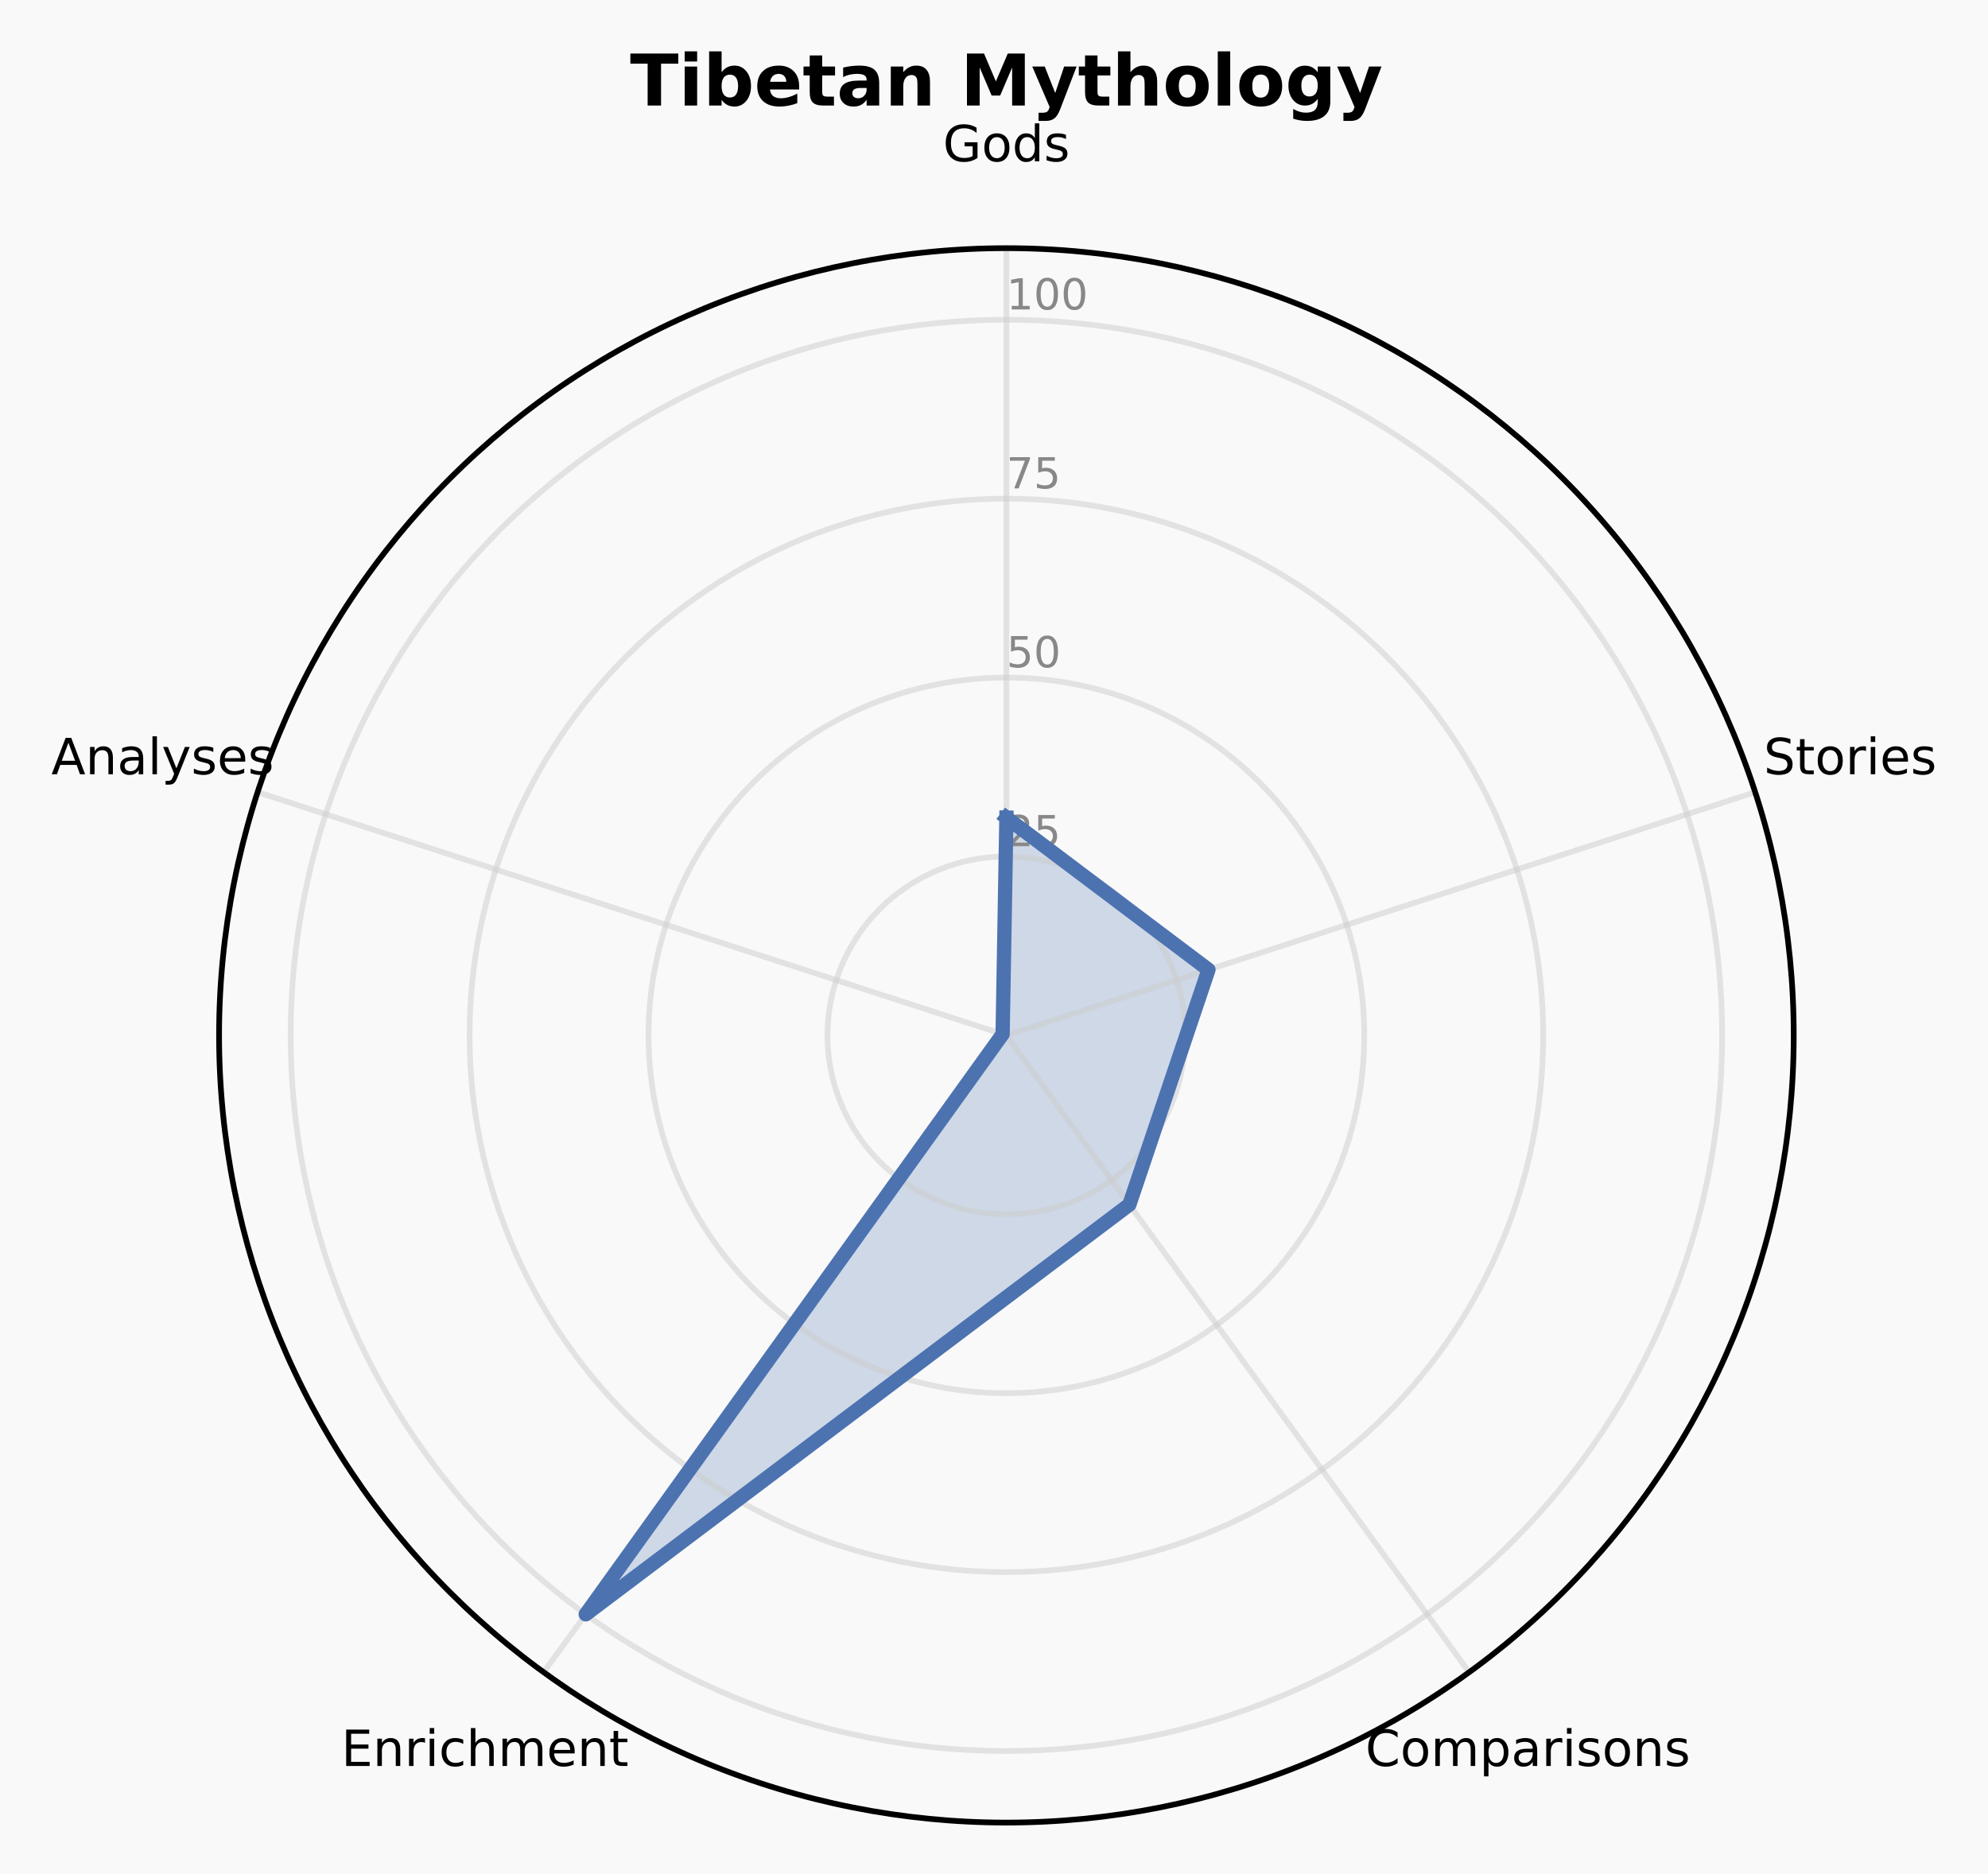
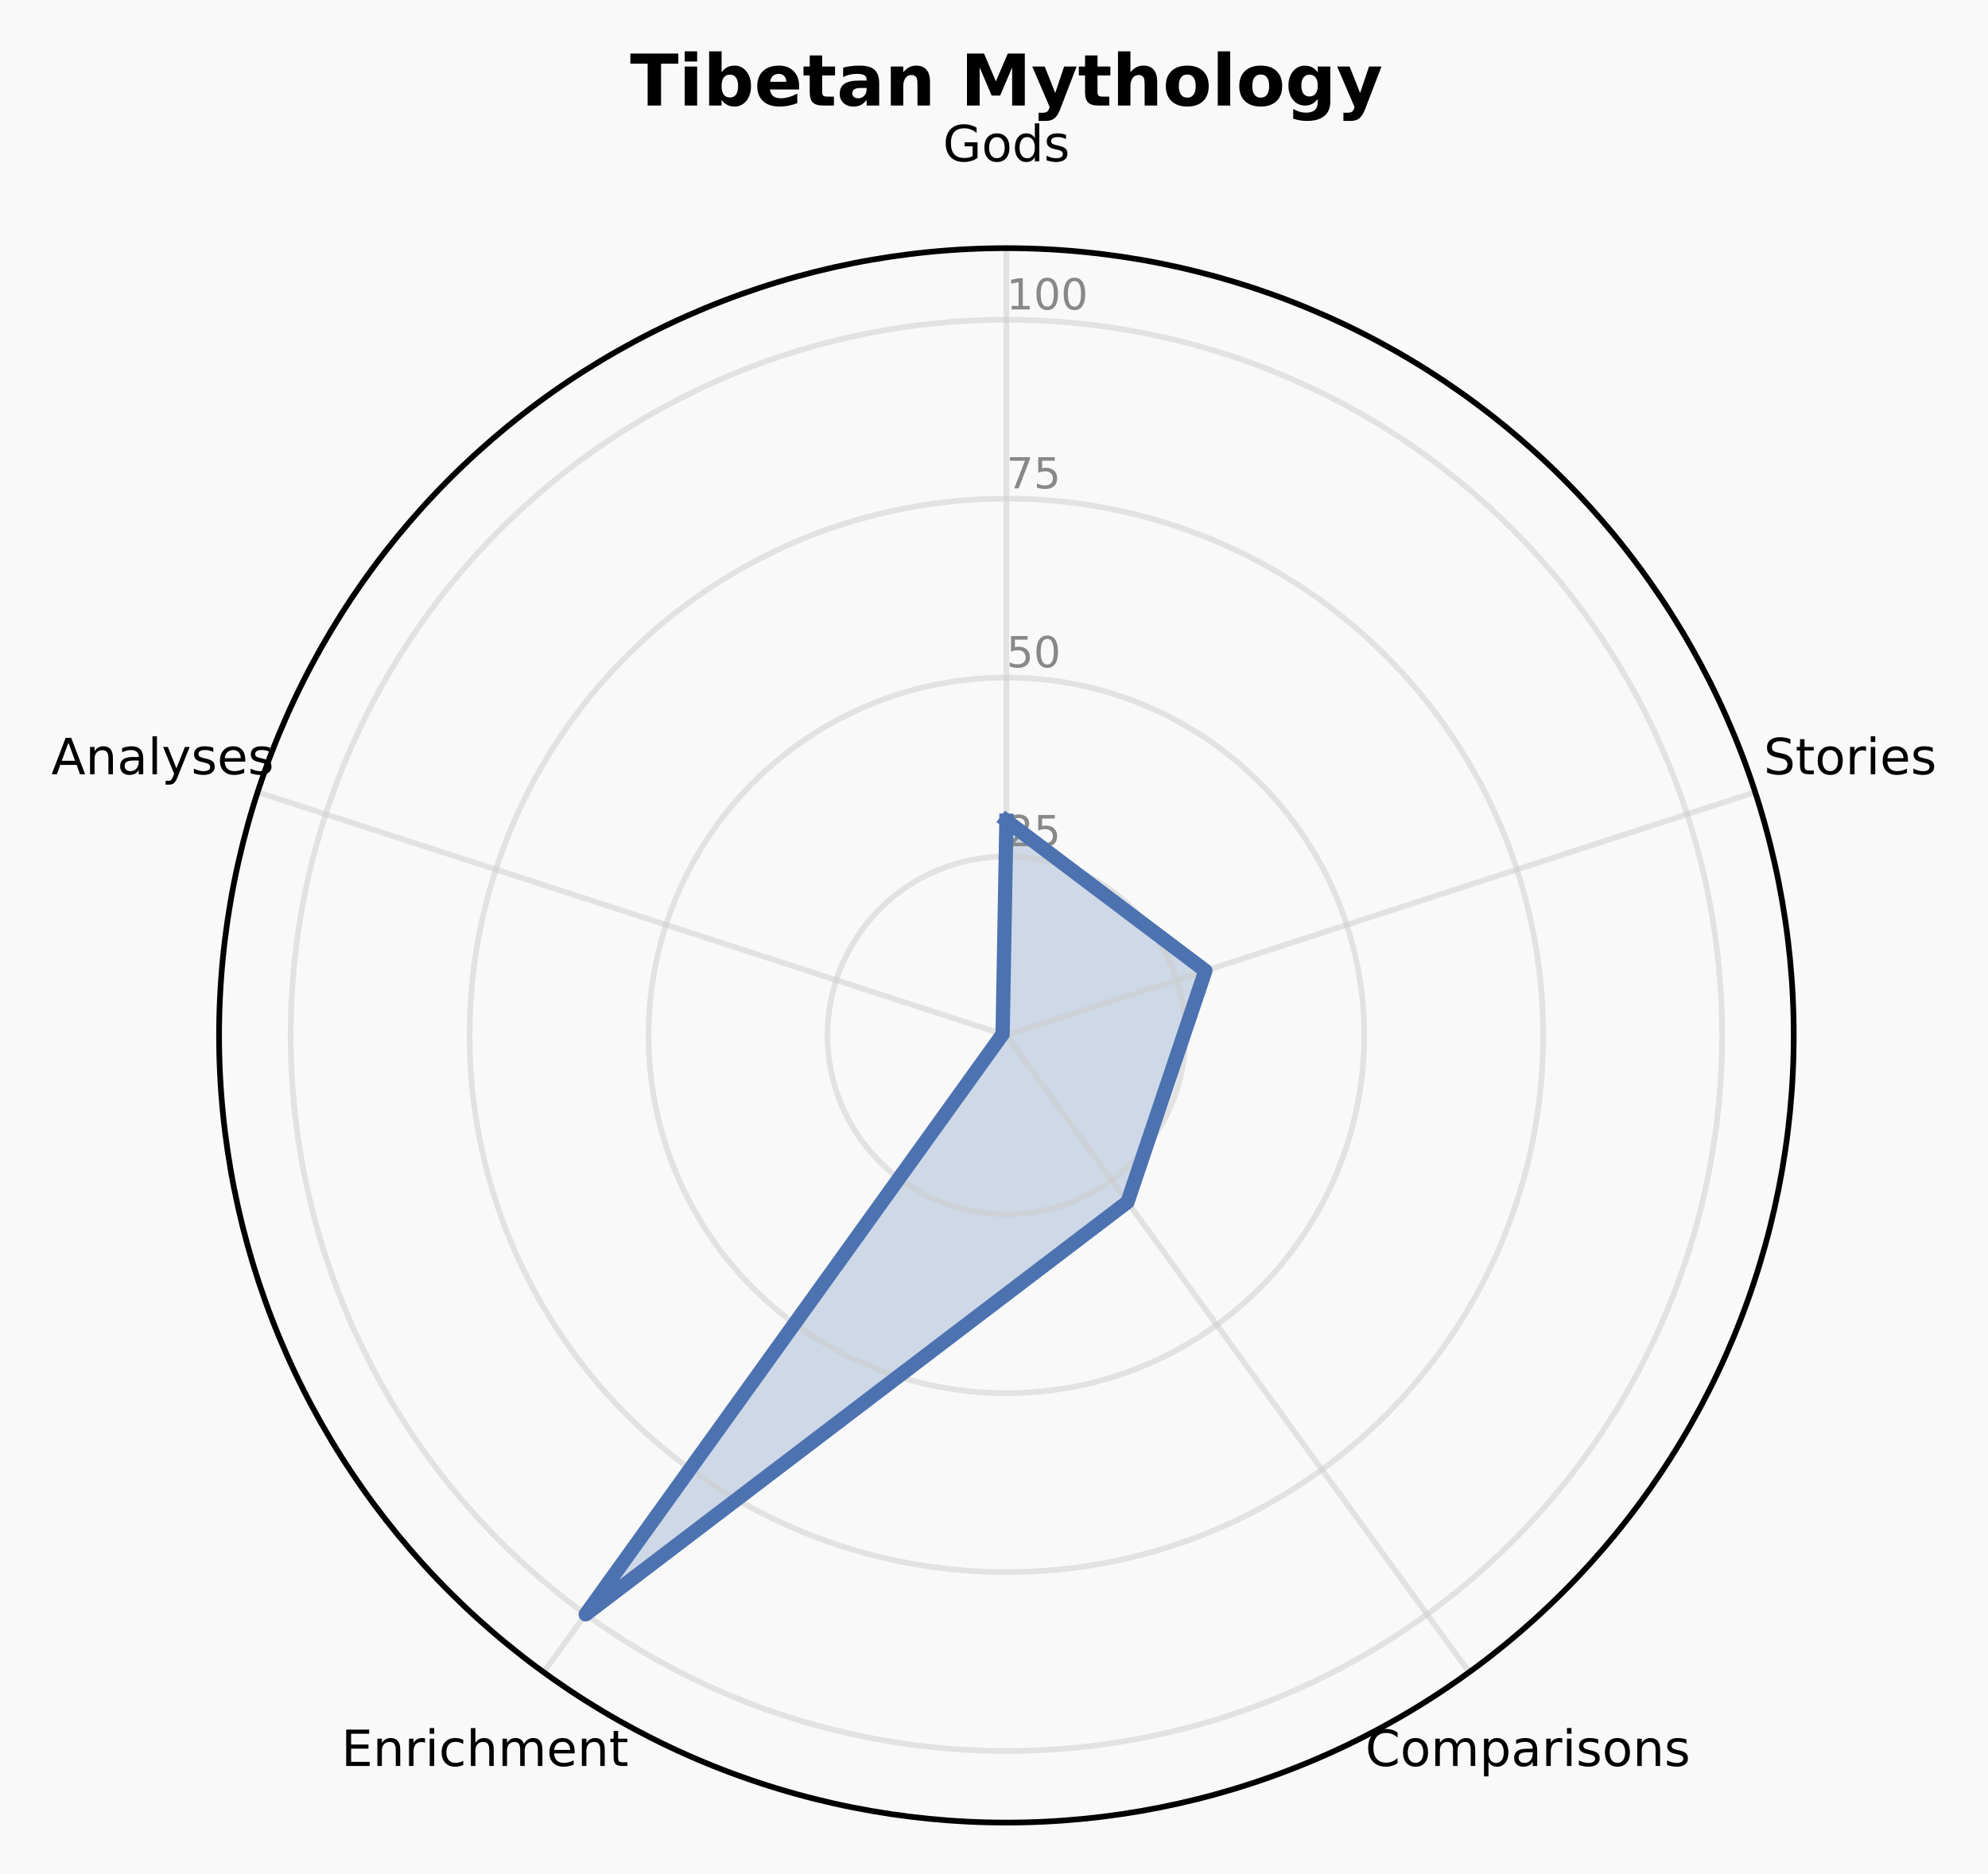
<svg xmlns="http://www.w3.org/2000/svg" xmlns:xlink="http://www.w3.org/1999/xlink" width="278.709pt" height="262.758pt" viewBox="0 0 278.709 262.758" version="1.1">
  <defs>
    <style type="text/css">*{stroke-linejoin: round; stroke-linecap: butt}</style>
  </defs>
  <g id="figure_1">
    <g id="patch_1">
      <path d="M 0 262.758  L 278.709 262.758  L 278.709 0  L 0 0  z " style="fill: #f9f9f9" />
    </g>
    <g id="axes_1">
      <g id="patch_2">
        <path d="M 251.473 145.178  C 251.473 130.683 248.618 116.329 243.071 102.938  C 237.524 89.546 229.393 77.377 219.143 67.128  C 208.894 56.878 196.725 48.748 183.334 43.201  C 169.942 37.654 155.588 34.798 141.093 34.798  C 126.598 34.798 112.244 37.654 98.853 43.201  C 85.461 48.748 73.293 56.878 63.043 67.128  C 52.794 77.377 44.663 89.546 39.116 102.938  C 33.569 116.329 30.714 130.683 30.714 145.178  C 30.714 159.673 33.569 174.027 39.116 187.418  C 44.663 200.81 52.794 212.979 63.043 223.228  C 73.293 233.478 85.461 241.609 98.853 247.155  C 112.244 252.702 126.598 255.558 141.093 255.558  C 155.588 255.558 169.942 252.702 183.334 247.155  C 196.725 241.609 208.894 233.478 219.143 223.228  C 229.393 212.979 237.524 200.81 243.071 187.418  C 248.618 174.027 251.473 159.673 251.473 145.178  M 141.093 145.178  C 141.093 145.178 141.093 145.178 141.093 145.178  C 141.093 145.178 141.093 145.178 141.093 145.178  C 141.093 145.178 141.093 145.178 141.093 145.178  C 141.093 145.178 141.093 145.178 141.093 145.178  C 141.093 145.178 141.093 145.178 141.093 145.178  C 141.093 145.178 141.093 145.178 141.093 145.178  C 141.093 145.178 141.093 145.178 141.093 145.178  C 141.093 145.178 141.093 145.178 141.093 145.178  C 141.093 145.178 141.093 145.178 141.093 145.178  C 141.093 145.178 141.093 145.178 141.093 145.178  C 141.093 145.178 141.093 145.178 141.093 145.178  C 141.093 145.178 141.093 145.178 141.093 145.178  C 141.093 145.178 141.093 145.178 141.093 145.178  C 141.093 145.178 141.093 145.178 141.093 145.178  C 141.093 145.178 141.093 145.178 141.093 145.178  C 141.093 145.178 141.093 145.178 141.093 145.178  z " style="fill: #f9f9f9" />
      </g>
      <g id="patch_3">
-         <path d="M 141.093 114.638  L 169.425 135.972  L 158.334 168.908  L 82.112 226.359  L 140.563 145.006  z " clip-path="url(#p38a601eb63)" style="fill: #4c72b0; opacity: 0.25; stroke: #4c72b0; stroke-linejoin: miter" />
+         <path d="M 141.093 115.075  L 168.989 136.114  L 158.073 168.548  L 82.112 226.359  L 140.563 145.006  z " clip-path="url(#p5a4939bcb8)" style="fill: #4c72b0; opacity: 0.25; stroke: #4c72b0; stroke-linejoin: miter" />
      </g>
      <g id="matplotlib.axis_1">
        <g id="xtick_1">
          <g id="line2d_1">
-             <path d="M 141.093 145.178  L 141.093 34.798  " clip-path="url(#p38a601eb63)" style="fill: none; stroke: #cccccc; stroke-opacity: 0.5; stroke-width: 0.8; stroke-linecap: square" />
+             <path d="M 141.093 145.178  L 141.093 34.798  " clip-path="url(#p5a4939bcb8)" style="fill: none; stroke: #cccccc; stroke-opacity: 0.5; stroke-width: 0.8; stroke-linecap: square" />
          </g>
          <g id="text_1">
            <g transform="translate(132.1945 22.61707) scale(0.07 -0.07)">
              <defs>
                <path id="DejaVuSans-2a" d="M 3809 666  L 3809 1919  L 2778 1919  L 2778 2438  L 4434 2438  L 4434 434  Q 4069 175 3628 42  Q 3188 -91 2688 -91  Q 1594 -91 976 548  Q 359 1188 359 2328  Q 359 3472 976 4111  Q 1594 4750 2688 4750  Q 3144 4750 3555 4637  Q 3966 4525 4313 4306  L 4313 3634  Q 3963 3931 3569 4081  Q 3175 4231 2741 4231  Q 1884 4231 1454 3753  Q 1025 3275 1025 2328  Q 1025 1384 1454 906  Q 1884 428 2741 428  Q 3075 428 3337 486  Q 3600 544 3809 666  z " transform="scale(0.015625)" />
                <path id="DejaVuSans-52" d="M 1959 3097  Q 1497 3097 1228 2736  Q 959 2375 959 1747  Q 959 1119 1226 758  Q 1494 397 1959 397  Q 2419 397 2687 759  Q 2956 1122 2956 1747  Q 2956 2369 2687 2733  Q 2419 3097 1959 3097  z M 1959 3584  Q 2709 3584 3137 3096  Q 3566 2609 3566 1747  Q 3566 888 3137 398  Q 2709 -91 1959 -91  Q 1206 -91 779 398  Q 353 888 353 1747  Q 353 2609 779 3096  Q 1206 3584 1959 3584  z " transform="scale(0.015625)" />
                <path id="DejaVuSans-47" d="M 2906 2969  L 2906 4863  L 3481 4863  L 3481 0  L 2906 0  L 2906 525  Q 2725 213 2448 61  Q 2172 -91 1784 -91  Q 1150 -91 751 415  Q 353 922 353 1747  Q 353 2572 751 3078  Q 1150 3584 1784 3584  Q 2172 3584 2448 3432  Q 2725 3281 2906 2969  z M 947 1747  Q 947 1113 1208 752  Q 1469 391 1925 391  Q 2381 391 2643 752  Q 2906 1113 2906 1747  Q 2906 2381 2643 2742  Q 2381 3103 1925 3103  Q 1469 3103 1208 2742  Q 947 2381 947 1747  z " transform="scale(0.015625)" />
                <path id="DejaVuSans-56" d="M 2834 3397  L 2834 2853  Q 2591 2978 2328 3040  Q 2066 3103 1784 3103  Q 1356 3103 1142 2972  Q 928 2841 928 2578  Q 928 2378 1081 2264  Q 1234 2150 1697 2047  L 1894 2003  Q 2506 1872 2764 1633  Q 3022 1394 3022 966  Q 3022 478 2636 193  Q 2250 -91 1575 -91  Q 1294 -91 989 -36  Q 684 19 347 128  L 347 722  Q 666 556 975 473  Q 1284 391 1588 391  Q 1994 391 2212 530  Q 2431 669 2431 922  Q 2431 1156 2273 1281  Q 2116 1406 1581 1522  L 1381 1569  Q 847 1681 609 1914  Q 372 2147 372 2553  Q 372 3047 722 3315  Q 1072 3584 1716 3584  Q 2034 3584 2315 3537  Q 2597 3491 2834 3397  z " transform="scale(0.015625)" />
              </defs>
              <use xlink:href="#DejaVuSans-2a" />
              <use xlink:href="#DejaVuSans-52" transform="translate(77.48438 0)" />
              <use xlink:href="#DejaVuSans-47" transform="translate(138.6719 0)" />
              <use xlink:href="#DejaVuSans-56" transform="translate(202.1562 0)" />
            </g>
          </g>
        </g>
        <g id="xtick_2">
          <g id="line2d_2">
-             <path d="M 141.093 145.178  L 246.07 111.069  " clip-path="url(#p38a601eb63)" style="fill: none; stroke: #cccccc; stroke-opacity: 0.5; stroke-width: 0.8; stroke-linecap: square" />
+             <path d="M 141.093 145.178  L 246.07 111.069  " clip-path="url(#p5a4939bcb8)" style="fill: none; stroke: #cccccc; stroke-opacity: 0.5; stroke-width: 0.8; stroke-linecap: square" />
          </g>
          <g id="text_2">
            <g transform="translate(247.2616 108.5613) scale(0.07 -0.07)">
              <defs>
                <path id="DejaVuSans-36" d="M 3425 4513  L 3425 3897  Q 3066 4069 2747 4153  Q 2428 4238 2131 4238  Q 1616 4238 1336 4038  Q 1056 3838 1056 3469  Q 1056 3159 1242 3001  Q 1428 2844 1947 2747  L 2328 2669  Q 3034 2534 3370 2195  Q 3706 1856 3706 1288  Q 3706 609 3251 259  Q 2797 -91 1919 -91  Q 1588 -91 1214 -16  Q 841 59 441 206  L 441 856  Q 825 641 1194 531  Q 1563 422 1919 422  Q 2459 422 2753 634  Q 3047 847 3047 1241  Q 3047 1584 2836 1778  Q 2625 1972 2144 2069  L 1759 2144  Q 1053 2284 737 2584  Q 422 2884 422 3419  Q 422 4038 858 4394  Q 1294 4750 2059 4750  Q 2388 4750 2728 4690  Q 3069 4631 3425 4513  z " transform="scale(0.015625)" />
                <path id="DejaVuSans-57" d="M 1172 4494  L 1172 3500  L 2356 3500  L 2356 3053  L 1172 3053  L 1172 1153  Q 1172 725 1289 603  Q 1406 481 1766 481  L 2356 481  L 2356 0  L 1766 0  Q 1100 0 847 248  Q 594 497 594 1153  L 594 3053  L 172 3053  L 172 3500  L 594 3500  L 594 4494  L 1172 4494  z " transform="scale(0.015625)" />
                <path id="DejaVuSans-55" d="M 2631 2963  Q 2534 3019 2420 3045  Q 2306 3072 2169 3072  Q 1681 3072 1420 2755  Q 1159 2438 1159 1844  L 1159 0  L 581 0  L 581 3500  L 1159 3500  L 1159 2956  Q 1341 3275 1631 3429  Q 1922 3584 2338 3584  Q 2397 3584 2469 3576  Q 2541 3569 2628 3553  L 2631 2963  z " transform="scale(0.015625)" />
                <path id="DejaVuSans-4c" d="M 603 3500  L 1178 3500  L 1178 0  L 603 0  L 603 3500  z M 603 4863  L 1178 4863  L 1178 4134  L 603 4134  L 603 4863  z " transform="scale(0.015625)" />
                <path id="DejaVuSans-48" d="M 3597 1894  L 3597 1613  L 953 1613  Q 991 1019 1311 708  Q 1631 397 2203 397  Q 2534 397 2845 478  Q 3156 559 3463 722  L 3463 178  Q 3153 47 2828 -22  Q 2503 -91 2169 -91  Q 1331 -91 842 396  Q 353 884 353 1716  Q 353 2575 817 3079  Q 1281 3584 2069 3584  Q 2775 3584 3186 3129  Q 3597 2675 3597 1894  z M 3022 2063  Q 3016 2534 2758 2815  Q 2500 3097 2075 3097  Q 1594 3097 1305 2825  Q 1016 2553 972 2059  L 3022 2063  z " transform="scale(0.015625)" />
              </defs>
              <use xlink:href="#DejaVuSans-36" />
              <use xlink:href="#DejaVuSans-57" transform="translate(63.48438 0)" />
              <use xlink:href="#DejaVuSans-52" transform="translate(102.6875 0)" />
              <use xlink:href="#DejaVuSans-55" transform="translate(163.875 0)" />
              <use xlink:href="#DejaVuSans-4c" transform="translate(204.9844 0)" />
              <use xlink:href="#DejaVuSans-48" transform="translate(232.7656 0)" />
              <use xlink:href="#DejaVuSans-56" transform="translate(294.2969 0)" />
            </g>
          </g>
        </g>
        <g id="xtick_3">
          <g id="line2d_3">
-             <path d="M 141.093 145.178  L 205.973 234.477  " clip-path="url(#p38a601eb63)" style="fill: none; stroke: #cccccc; stroke-opacity: 0.5; stroke-width: 0.8; stroke-linecap: square" />
+             <path d="M 141.093 145.178  L 205.973 234.477  " clip-path="url(#p5a4939bcb8)" style="fill: none; stroke: #cccccc; stroke-opacity: 0.5; stroke-width: 0.8; stroke-linecap: square" />
          </g>
          <g id="text_3">
            <g transform="translate(191.4228 247.6219) scale(0.07 -0.07)">
              <defs>
                <path id="DejaVuSans-26" d="M 4122 4306  L 4122 3641  Q 3803 3938 3442 4084  Q 3081 4231 2675 4231  Q 1875 4231 1450 3742  Q 1025 3253 1025 2328  Q 1025 1406 1450 917  Q 1875 428 2675 428  Q 3081 428 3442 575  Q 3803 722 4122 1019  L 4122 359  Q 3791 134 3420 21  Q 3050 -91 2638 -91  Q 1578 -91 968 557  Q 359 1206 359 2328  Q 359 3453 968 4101  Q 1578 4750 2638 4750  Q 3056 4750 3426 4639  Q 3797 4528 4122 4306  z " transform="scale(0.015625)" />
                <path id="DejaVuSans-50" d="M 3328 2828  Q 3544 3216 3844 3400  Q 4144 3584 4550 3584  Q 5097 3584 5394 3201  Q 5691 2819 5691 2113  L 5691 0  L 5113 0  L 5113 2094  Q 5113 2597 4934 2840  Q 4756 3084 4391 3084  Q 3944 3084 3684 2787  Q 3425 2491 3425 1978  L 3425 0  L 2847 0  L 2847 2094  Q 2847 2600 2669 2842  Q 2491 3084 2119 3084  Q 1678 3084 1418 2786  Q 1159 2488 1159 1978  L 1159 0  L 581 0  L 581 3500  L 1159 3500  L 1159 2956  Q 1356 3278 1631 3431  Q 1906 3584 2284 3584  Q 2666 3584 2933 3390  Q 3200 3197 3328 2828  z " transform="scale(0.015625)" />
                <path id="DejaVuSans-53" d="M 1159 525  L 1159 -1331  L 581 -1331  L 581 3500  L 1159 3500  L 1159 2969  Q 1341 3281 1617 3432  Q 1894 3584 2278 3584  Q 2916 3584 3314 3078  Q 3713 2572 3713 1747  Q 3713 922 3314 415  Q 2916 -91 2278 -91  Q 1894 -91 1617 61  Q 1341 213 1159 525  z M 3116 1747  Q 3116 2381 2855 2742  Q 2594 3103 2138 3103  Q 1681 3103 1420 2742  Q 1159 2381 1159 1747  Q 1159 1113 1420 752  Q 1681 391 2138 391  Q 2594 391 2855 752  Q 3116 1113 3116 1747  z " transform="scale(0.015625)" />
                <path id="DejaVuSans-44" d="M 2194 1759  Q 1497 1759 1228 1600  Q 959 1441 959 1056  Q 959 750 1161 570  Q 1363 391 1709 391  Q 2188 391 2477 730  Q 2766 1069 2766 1631  L 2766 1759  L 2194 1759  z M 3341 1997  L 3341 0  L 2766 0  L 2766 531  Q 2569 213 2275 61  Q 1981 -91 1556 -91  Q 1019 -91 701 211  Q 384 513 384 1019  Q 384 1609 779 1909  Q 1175 2209 1959 2209  L 2766 2209  L 2766 2266  Q 2766 2663 2505 2880  Q 2244 3097 1772 3097  Q 1472 3097 1187 3025  Q 903 2953 641 2809  L 641 3341  Q 956 3463 1253 3523  Q 1550 3584 1831 3584  Q 2591 3584 2966 3190  Q 3341 2797 3341 1997  z " transform="scale(0.015625)" />
                <path id="DejaVuSans-51" d="M 3513 2113  L 3513 0  L 2938 0  L 2938 2094  Q 2938 2591 2744 2837  Q 2550 3084 2163 3084  Q 1697 3084 1428 2787  Q 1159 2491 1159 1978  L 1159 0  L 581 0  L 581 3500  L 1159 3500  L 1159 2956  Q 1366 3272 1645 3428  Q 1925 3584 2291 3584  Q 2894 3584 3203 3211  Q 3513 2838 3513 2113  z " transform="scale(0.015625)" />
              </defs>
              <use xlink:href="#DejaVuSans-26" />
              <use xlink:href="#DejaVuSans-52" transform="translate(69.82812 0)" />
              <use xlink:href="#DejaVuSans-50" transform="translate(131.0156 0)" />
              <use xlink:href="#DejaVuSans-53" transform="translate(228.4219 0)" />
              <use xlink:href="#DejaVuSans-44" transform="translate(291.9062 0)" />
              <use xlink:href="#DejaVuSans-55" transform="translate(353.1875 0)" />
              <use xlink:href="#DejaVuSans-4c" transform="translate(394.2969 0)" />
              <use xlink:href="#DejaVuSans-56" transform="translate(422.0781 0)" />
              <use xlink:href="#DejaVuSans-52" transform="translate(474.1719 0)" />
              <use xlink:href="#DejaVuSans-51" transform="translate(535.3594 0)" />
              <use xlink:href="#DejaVuSans-56" transform="translate(598.7344 0)" />
            </g>
          </g>
        </g>
        <g id="xtick_4">
          <g id="line2d_4">
-             <path d="M 141.093 145.178  L 76.214 234.477  " clip-path="url(#p38a601eb63)" style="fill: none; stroke: #cccccc; stroke-opacity: 0.5; stroke-width: 0.8; stroke-linecap: square" />
+             <path d="M 141.093 145.178  L 76.214 234.477  " clip-path="url(#p5a4939bcb8)" style="fill: none; stroke: #cccccc; stroke-opacity: 0.5; stroke-width: 0.8; stroke-linecap: square" />
          </g>
          <g id="text_4">
            <g transform="translate(47.8483 247.6219) scale(0.07 -0.07)">
              <defs>
                <path id="DejaVuSans-28" d="M 628 4666  L 3578 4666  L 3578 4134  L 1259 4134  L 1259 2753  L 3481 2753  L 3481 2222  L 1259 2222  L 1259 531  L 3634 531  L 3634 0  L 628 0  L 628 4666  z " transform="scale(0.015625)" />
                <path id="DejaVuSans-46" d="M 3122 3366  L 3122 2828  Q 2878 2963 2633 3030  Q 2388 3097 2138 3097  Q 1578 3097 1268 2742  Q 959 2388 959 1747  Q 959 1106 1268 751  Q 1578 397 2138 397  Q 2388 397 2633 464  Q 2878 531 3122 666  L 3122 134  Q 2881 22 2623 -34  Q 2366 -91 2075 -91  Q 1284 -91 818 406  Q 353 903 353 1747  Q 353 2603 823 3093  Q 1294 3584 2113 3584  Q 2378 3584 2631 3529  Q 2884 3475 3122 3366  z " transform="scale(0.015625)" />
                <path id="DejaVuSans-4b" d="M 3513 2113  L 3513 0  L 2938 0  L 2938 2094  Q 2938 2591 2744 2837  Q 2550 3084 2163 3084  Q 1697 3084 1428 2787  Q 1159 2491 1159 1978  L 1159 0  L 581 0  L 581 4863  L 1159 4863  L 1159 2956  Q 1366 3272 1645 3428  Q 1925 3584 2291 3584  Q 2894 3584 3203 3211  Q 3513 2838 3513 2113  z " transform="scale(0.015625)" />
              </defs>
              <use xlink:href="#DejaVuSans-28" />
              <use xlink:href="#DejaVuSans-51" transform="translate(63.1875 0)" />
              <use xlink:href="#DejaVuSans-55" transform="translate(126.5625 0)" />
              <use xlink:href="#DejaVuSans-4c" transform="translate(167.6719 0)" />
              <use xlink:href="#DejaVuSans-46" transform="translate(195.4531 0)" />
              <use xlink:href="#DejaVuSans-4b" transform="translate(250.4375 0)" />
              <use xlink:href="#DejaVuSans-50" transform="translate(313.8125 0)" />
              <use xlink:href="#DejaVuSans-48" transform="translate(411.2188 0)" />
              <use xlink:href="#DejaVuSans-51" transform="translate(472.75 0)" />
              <use xlink:href="#DejaVuSans-57" transform="translate(536.125 0)" />
            </g>
          </g>
        </g>
        <g id="xtick_5">
          <g id="line2d_5">
-             <path d="M 141.093 145.178  L 36.116 111.069  " clip-path="url(#p38a601eb63)" style="fill: none; stroke: #cccccc; stroke-opacity: 0.5; stroke-width: 0.8; stroke-linecap: square" />
+             <path d="M 141.093 145.178  L 36.116 111.069  " clip-path="url(#p5a4939bcb8)" style="fill: none; stroke: #cccccc; stroke-opacity: 0.5; stroke-width: 0.8; stroke-linecap: square" />
          </g>
          <g id="text_5">
            <g transform="translate(7.2 108.5613) scale(0.07 -0.07)">
              <defs>
                <path id="DejaVuSans-24" d="M 2188 4044  L 1331 1722  L 3047 1722  L 2188 4044  z M 1831 4666  L 2547 4666  L 4325 0  L 3669 0  L 3244 1197  L 1141 1197  L 716 0  L 50 0  L 1831 4666  z " transform="scale(0.015625)" />
                <path id="DejaVuSans-4f" d="M 603 4863  L 1178 4863  L 1178 0  L 603 0  L 603 4863  z " transform="scale(0.015625)" />
                <path id="DejaVuSans-5c" d="M 2059 -325  Q 1816 -950 1584 -1140  Q 1353 -1331 966 -1331  L 506 -1331  L 506 -850  L 844 -850  Q 1081 -850 1212 -737  Q 1344 -625 1503 -206  L 1606 56  L 191 3500  L 800 3500  L 1894 763  L 2988 3500  L 3597 3500  L 2059 -325  z " transform="scale(0.015625)" />
              </defs>
              <use xlink:href="#DejaVuSans-24" />
              <use xlink:href="#DejaVuSans-51" transform="translate(68.40625 0)" />
              <use xlink:href="#DejaVuSans-44" transform="translate(131.7812 0)" />
              <use xlink:href="#DejaVuSans-4f" transform="translate(193.0625 0)" />
              <use xlink:href="#DejaVuSans-5c" transform="translate(220.8438 0)" />
              <use xlink:href="#DejaVuSans-56" transform="translate(280.0312 0)" />
              <use xlink:href="#DejaVuSans-48" transform="translate(332.125 0)" />
              <use xlink:href="#DejaVuSans-56" transform="translate(393.6562 0)" />
            </g>
          </g>
        </g>
      </g>
      <g id="matplotlib.axis_2">
        <g id="ytick_1">
          <g id="line2d_6">
-             <path d="M 141.093 120.092  C 144.388 120.092 147.65 120.741 150.693 122.001  C 153.737 123.262 156.503 125.11 158.832 127.439  C 161.161 129.769 163.009 132.534 164.27 135.578  C 165.531 138.621 166.18 141.884 166.18 145.178  C 166.18 148.472 165.531 151.735 164.27 154.778  C 163.009 157.822 161.161 160.587 158.832 162.917  C 156.503 165.246 153.737 167.094 150.693 168.355  C 147.65 169.615 144.388 170.264 141.093 170.264  C 137.799 170.264 134.537 169.615 131.493 168.355  C 128.45 167.094 125.684 165.246 123.355 162.917  C 121.025 160.587 119.177 157.822 117.917 154.778  C 116.656 151.735 116.007 148.472 116.007 145.178  C 116.007 141.884 116.656 138.621 117.917 135.578  C 119.177 132.534 121.025 129.769 123.355 127.439  C 125.684 125.11 128.45 123.262 131.493 122.001  C 134.537 120.741 137.799 120.092 141.093 120.092  " clip-path="url(#p38a601eb63)" style="fill: none; stroke: #cccccc; stroke-opacity: 0.5; stroke-width: 0.8; stroke-linecap: square" />
+             <path d="M 141.093 120.092  C 144.388 120.092 147.65 120.741 150.693 122.001  C 153.737 123.262 156.503 125.11 158.832 127.439  C 161.161 129.769 163.009 132.534 164.27 135.578  C 165.531 138.621 166.18 141.884 166.18 145.178  C 166.18 148.472 165.531 151.735 164.27 154.778  C 163.009 157.822 161.161 160.587 158.832 162.917  C 156.503 165.246 153.737 167.094 150.693 168.355  C 147.65 169.615 144.388 170.264 141.093 170.264  C 137.799 170.264 134.537 169.615 131.493 168.355  C 128.45 167.094 125.684 165.246 123.355 162.917  C 121.025 160.587 119.177 157.822 117.917 154.778  C 116.656 151.735 116.007 148.472 116.007 145.178  C 116.007 141.884 116.656 138.621 117.917 135.578  C 119.177 132.534 121.025 129.769 123.355 127.439  C 125.684 125.11 128.45 123.262 131.493 122.001  C 134.537 120.741 137.799 120.092 141.093 120.092  " clip-path="url(#p5a4939bcb8)" style="fill: none; stroke: #cccccc; stroke-opacity: 0.5; stroke-width: 0.8; stroke-linecap: square" />
          </g>
          <g id="text_6">
            <g style="fill: #888888" transform="translate(141.0933 118.6504) scale(0.06 -0.06)">
              <defs>
                <path id="DejaVuSans-15" d="M 1228 531  L 3431 531  L 3431 0  L 469 0  L 469 531  Q 828 903 1448 1529  Q 2069 2156 2228 2338  Q 2531 2678 2651 2914  Q 2772 3150 2772 3378  Q 2772 3750 2511 3984  Q 2250 4219 1831 4219  Q 1534 4219 1204 4116  Q 875 4013 500 3803  L 500 4441  Q 881 4594 1212 4672  Q 1544 4750 1819 4750  Q 2544 4750 2975 4387  Q 3406 4025 3406 3419  Q 3406 3131 3298 2873  Q 3191 2616 2906 2266  Q 2828 2175 2409 1742  Q 1991 1309 1228 531  z " transform="scale(0.015625)" />
                <path id="DejaVuSans-18" d="M 691 4666  L 3169 4666  L 3169 4134  L 1269 4134  L 1269 2991  Q 1406 3038 1543 3061  Q 1681 3084 1819 3084  Q 2600 3084 3056 2656  Q 3513 2228 3513 1497  Q 3513 744 3044 326  Q 2575 -91 1722 -91  Q 1428 -91 1123 -41  Q 819 9 494 109  L 494 744  Q 775 591 1075 516  Q 1375 441 1709 441  Q 2250 441 2565 725  Q 2881 1009 2881 1497  Q 2881 1984 2565 2268  Q 2250 2553 1709 2553  Q 1456 2553 1204 2497  Q 953 2441 691 2322  L 691 4666  z " transform="scale(0.015625)" />
              </defs>
              <use xlink:href="#DejaVuSans-15" />
              <use xlink:href="#DejaVuSans-18" transform="translate(63.625 0)" />
            </g>
          </g>
        </g>
        <g id="ytick_2">
          <g id="line2d_7">
-             <path d="M 141.093 95.005  C 147.682 95.005 154.206 96.303 160.293 98.825  C 166.381 101.346 171.912 105.042 176.571 109.701  C 181.229 114.36 184.925 119.891 187.447 125.978  C 189.968 132.065 191.266 138.589 191.266 145.178  C 191.266 151.767 189.968 158.291 187.447 164.378  C 184.925 170.465 181.229 175.997 176.571 180.655  C 171.912 185.314 166.381 189.01 160.293 191.531  C 154.206 194.053 147.682 195.351 141.093 195.351  C 134.505 195.351 127.98 194.053 121.893 191.531  C 115.806 189.01 110.275 185.314 105.616 180.655  C 100.957 175.997 97.261 170.465 94.74 164.378  C 92.219 158.291 90.921 151.767 90.921 145.178  C 90.921 138.589 92.219 132.065 94.74 125.978  C 97.261 119.891 100.957 114.36 105.616 109.701  C 110.275 105.042 115.806 101.346 121.893 98.825  C 127.98 96.303 134.505 95.005 141.093 95.005  " clip-path="url(#p38a601eb63)" style="fill: none; stroke: #cccccc; stroke-opacity: 0.5; stroke-width: 0.8; stroke-linecap: square" />
+             <path d="M 141.093 95.005  C 147.682 95.005 154.206 96.303 160.293 98.825  C 166.381 101.346 171.912 105.042 176.571 109.701  C 181.229 114.36 184.925 119.891 187.447 125.978  C 189.968 132.065 191.266 138.589 191.266 145.178  C 191.266 151.767 189.968 158.291 187.447 164.378  C 184.925 170.465 181.229 175.997 176.571 180.655  C 171.912 185.314 166.381 189.01 160.293 191.531  C 154.206 194.053 147.682 195.351 141.093 195.351  C 134.505 195.351 127.98 194.053 121.893 191.531  C 115.806 189.01 110.275 185.314 105.616 180.655  C 100.957 175.997 97.261 170.465 94.74 164.378  C 92.219 158.291 90.921 151.767 90.921 145.178  C 90.921 138.589 92.219 132.065 94.74 125.978  C 97.261 119.891 100.957 114.36 105.616 109.701  C 110.275 105.042 115.806 101.346 121.893 98.825  C 127.98 96.303 134.505 95.005 141.093 95.005  " clip-path="url(#p5a4939bcb8)" style="fill: none; stroke: #cccccc; stroke-opacity: 0.5; stroke-width: 0.8; stroke-linecap: square" />
          </g>
          <g id="text_7">
            <g style="fill: #888888" transform="translate(141.0933 93.56408) scale(0.06 -0.06)">
              <defs>
                <path id="DejaVuSans-13" d="M 2034 4250  Q 1547 4250 1301 3770  Q 1056 3291 1056 2328  Q 1056 1369 1301 889  Q 1547 409 2034 409  Q 2525 409 2770 889  Q 3016 1369 3016 2328  Q 3016 3291 2770 3770  Q 2525 4250 2034 4250  z M 2034 4750  Q 2819 4750 3233 4129  Q 3647 3509 3647 2328  Q 3647 1150 3233 529  Q 2819 -91 2034 -91  Q 1250 -91 836 529  Q 422 1150 422 2328  Q 422 3509 836 4129  Q 1250 4750 2034 4750  z " transform="scale(0.015625)" />
              </defs>
              <use xlink:href="#DejaVuSans-18" />
              <use xlink:href="#DejaVuSans-13" transform="translate(63.625 0)" />
            </g>
          </g>
        </g>
        <g id="ytick_3">
          <g id="line2d_8">
-             <path d="M 141.093 69.919  C 150.976 69.919 160.763 71.866 169.894 75.648  C 179.024 79.43 187.321 84.974 194.309 91.962  C 201.298 98.95 206.841 107.247 210.623 116.378  C 214.405 125.508 216.352 135.295 216.352 145.178  C 216.352 155.061 214.405 164.848 210.623 173.978  C 206.841 183.109 201.298 191.406 194.309 198.394  C 187.321 205.382 179.024 210.926 169.894 214.708  C 160.763 218.49 150.976 220.437 141.093 220.437  C 131.21 220.437 121.424 218.49 112.293 214.708  C 103.162 210.926 94.866 205.382 87.877 198.394  C 80.889 191.406 75.345 183.109 71.563 173.978  C 67.781 164.848 65.834 155.061 65.834 145.178  C 65.834 135.295 67.781 125.508 71.563 116.378  C 75.345 107.247 80.889 98.95 87.877 91.962  C 94.866 84.974 103.162 79.43 112.293 75.648  C 121.424 71.866 131.21 69.919 141.093 69.919  " clip-path="url(#p38a601eb63)" style="fill: none; stroke: #cccccc; stroke-opacity: 0.5; stroke-width: 0.8; stroke-linecap: square" />
+             <path d="M 141.093 69.919  C 150.976 69.919 160.763 71.866 169.894 75.648  C 179.024 79.43 187.321 84.974 194.309 91.962  C 201.298 98.95 206.841 107.247 210.623 116.378  C 214.405 125.508 216.352 135.295 216.352 145.178  C 216.352 155.061 214.405 164.848 210.623 173.978  C 206.841 183.109 201.298 191.406 194.309 198.394  C 187.321 205.382 179.024 210.926 169.894 214.708  C 160.763 218.49 150.976 220.437 141.093 220.437  C 131.21 220.437 121.424 218.49 112.293 214.708  C 103.162 210.926 94.866 205.382 87.877 198.394  C 80.889 191.406 75.345 183.109 71.563 173.978  C 67.781 164.848 65.834 155.061 65.834 145.178  C 65.834 135.295 67.781 125.508 71.563 116.378  C 75.345 107.247 80.889 98.95 87.877 91.962  C 94.866 84.974 103.162 79.43 112.293 75.648  C 121.424 71.866 131.21 69.919 141.093 69.919  " clip-path="url(#p5a4939bcb8)" style="fill: none; stroke: #cccccc; stroke-opacity: 0.5; stroke-width: 0.8; stroke-linecap: square" />
          </g>
          <g id="text_8">
            <g style="fill: #888888" transform="translate(141.0933 68.47781) scale(0.06 -0.06)">
              <defs>
                <path id="DejaVuSans-1a" d="M 525 4666  L 3525 4666  L 3525 4397  L 1831 0  L 1172 0  L 2766 4134  L 525 4134  L 525 4666  z " transform="scale(0.015625)" />
              </defs>
              <use xlink:href="#DejaVuSans-1a" />
              <use xlink:href="#DejaVuSans-18" transform="translate(63.625 0)" />
            </g>
          </g>
        </g>
        <g id="ytick_4">
          <g id="line2d_9">
-             <path d="M 141.093 44.833  C 154.27 44.833 167.32 47.429 179.494 52.471  C 191.668 57.514 202.73 64.906 212.048 74.223  C 221.366 83.541 228.757 94.603 233.8 106.778  C 238.843 118.952 241.438 132.001 241.438 145.178  C 241.438 158.355 238.843 171.404 233.8 183.578  C 228.757 195.753 221.366 206.815 212.048 216.133  C 202.73 225.45 191.668 232.842 179.494 237.885  C 167.32 242.927 154.27 245.523 141.093 245.523  C 127.916 245.523 114.867 242.927 102.693 237.885  C 90.519 232.842 79.456 225.45 70.139 216.133  C 60.821 206.815 53.429 195.753 48.387 183.578  C 43.344 171.404 40.748 158.355 40.748 145.178  C 40.748 132.001 43.344 118.952 48.387 106.778  C 53.429 94.603 60.821 83.541 70.139 74.223  C 79.456 64.906 90.519 57.514 102.693 52.471  C 114.867 47.429 127.916 44.833 141.093 44.833  " clip-path="url(#p38a601eb63)" style="fill: none; stroke: #cccccc; stroke-opacity: 0.5; stroke-width: 0.8; stroke-linecap: square" />
+             <path d="M 141.093 44.833  C 154.27 44.833 167.32 47.429 179.494 52.471  C 191.668 57.514 202.73 64.906 212.048 74.223  C 221.366 83.541 228.757 94.603 233.8 106.778  C 238.843 118.952 241.438 132.001 241.438 145.178  C 241.438 158.355 238.843 171.404 233.8 183.578  C 228.757 195.753 221.366 206.815 212.048 216.133  C 202.73 225.45 191.668 232.842 179.494 237.885  C 167.32 242.927 154.27 245.523 141.093 245.523  C 127.916 245.523 114.867 242.927 102.693 237.885  C 90.519 232.842 79.456 225.45 70.139 216.133  C 60.821 206.815 53.429 195.753 48.387 183.578  C 43.344 171.404 40.748 158.355 40.748 145.178  C 40.748 132.001 43.344 118.952 48.387 106.778  C 53.429 94.603 60.821 83.541 70.139 74.223  C 79.456 64.906 90.519 57.514 102.693 52.471  C 114.867 47.429 127.916 44.833 141.093 44.833  " clip-path="url(#p5a4939bcb8)" style="fill: none; stroke: #cccccc; stroke-opacity: 0.5; stroke-width: 0.8; stroke-linecap: square" />
          </g>
          <g id="text_9">
            <g style="fill: #888888" transform="translate(141.0933 43.39154) scale(0.06 -0.06)">
              <defs>
                <path id="DejaVuSans-14" d="M 794 531  L 1825 531  L 1825 4091  L 703 3866  L 703 4441  L 1819 4666  L 2450 4666  L 2450 531  L 3481 531  L 3481 0  L 794 0  L 794 531  z " transform="scale(0.015625)" />
              </defs>
              <use xlink:href="#DejaVuSans-14" />
              <use xlink:href="#DejaVuSans-13" transform="translate(63.625 0)" />
              <use xlink:href="#DejaVuSans-13" transform="translate(127.25 0)" />
            </g>
          </g>
        </g>
      </g>
      <g id="line2d_10">
-         <path d="M 141.093 114.638  L 169.425 135.972  L 158.334 168.908  L 82.112 226.359  L 140.563 145.006  L 141.093 114.638  " clip-path="url(#p38a601eb63)" style="fill: none; stroke: #4c72b0; stroke-width: 2; stroke-linecap: square" />
+         <path d="M 141.093 115.075  L 168.989 136.114  L 158.073 168.548  L 82.112 226.359  L 140.563 145.006  L 141.093 115.075  " clip-path="url(#p5a4939bcb8)" style="fill: none; stroke: #4c72b0; stroke-width: 2; stroke-linecap: square" />
      </g>
      <g id="patch_4">
        <path d="M 141.093 34.798  C 126.598 34.798 112.244 37.654 98.853 43.201  C 85.461 48.748 73.293 56.878 63.043 67.128  C 52.794 77.377 44.663 89.546 39.116 102.938  C 33.569 116.329 30.714 130.683 30.714 145.178  C 30.714 159.673 33.569 174.027 39.116 187.418  C 44.663 200.81 52.794 212.979 63.043 223.228  C 73.293 233.478 85.461 241.609 98.853 247.155  C 112.244 252.702 126.598 255.558 141.093 255.558  C 155.588 255.558 169.942 252.702 183.334 247.155  C 196.725 241.609 208.894 233.478 219.143 223.228  C 229.393 212.979 237.524 200.81 243.071 187.418  C 248.618 174.027 251.473 159.673 251.473 145.178  C 251.473 130.683 248.618 116.329 243.071 102.938  C 237.524 89.546 229.393 77.377 219.143 67.128  C 208.894 56.878 196.725 48.748 183.334 43.201  C 169.942 37.654 155.588 34.798 141.093 34.798  " style="fill: none; stroke: #000000; stroke-width: 0.8; stroke-linejoin: miter; stroke-linecap: square" />
      </g>
      <g id="text_10">
        <g transform="translate(88.32686 14.79844) scale(0.1 -0.1)">
          <defs>
            <path id="DejaVuSans-Bold-37" d="M 31 4666  L 4331 4666  L 4331 3756  L 2784 3756  L 2784 0  L 1581 0  L 1581 3756  L 31 3756  L 31 4666  z " transform="scale(0.015625)" />
            <path id="DejaVuSans-Bold-4c" d="M 538 3500  L 1656 3500  L 1656 0  L 538 0  L 538 3500  z M 538 4863  L 1656 4863  L 1656 3950  L 538 3950  L 538 4863  z " transform="scale(0.015625)" />
            <path id="DejaVuSans-Bold-45" d="M 2400 722  Q 2759 722 2948 984  Q 3138 1247 3138 1747  Q 3138 2247 2948 2509  Q 2759 2772 2400 2772  Q 2041 2772 1848 2508  Q 1656 2244 1656 1747  Q 1656 1250 1848 986  Q 2041 722 2400 722  z M 1656 2988  Q 1888 3294 2169 3439  Q 2450 3584 2816 3584  Q 3463 3584 3878 3070  Q 4294 2556 4294 1747  Q 4294 938 3878 423  Q 3463 -91 2816 -91  Q 2450 -91 2169 54  Q 1888 200 1656 506  L 1656 0  L 538 0  L 538 4863  L 1656 4863  L 1656 2988  z " transform="scale(0.015625)" />
            <path id="DejaVuSans-Bold-48" d="M 4031 1759  L 4031 1441  L 1416 1441  Q 1456 1047 1700 850  Q 1944 653 2381 653  Q 2734 653 3104 758  Q 3475 863 3866 1075  L 3866 213  Q 3469 63 3072 -14  Q 2675 -91 2278 -91  Q 1328 -91 801 392  Q 275 875 275 1747  Q 275 2603 792 3093  Q 1309 3584 2216 3584  Q 3041 3584 3536 3087  Q 4031 2591 4031 1759  z M 2881 2131  Q 2881 2450 2695 2645  Q 2509 2841 2209 2841  Q 1884 2841 1681 2658  Q 1478 2475 1428 2131  L 2881 2131  z " transform="scale(0.015625)" />
            <path id="DejaVuSans-Bold-57" d="M 1759 4494  L 1759 3500  L 2913 3500  L 2913 2700  L 1759 2700  L 1759 1216  Q 1759 972 1856 886  Q 1953 800 2241 800  L 2816 800  L 2816 0  L 1856 0  Q 1194 0 917 276  Q 641 553 641 1216  L 641 2700  L 84 2700  L 84 3500  L 641 3500  L 641 4494  L 1759 4494  z " transform="scale(0.015625)" />
            <path id="DejaVuSans-Bold-44" d="M 2106 1575  Q 1756 1575 1579 1456  Q 1403 1338 1403 1106  Q 1403 894 1545 773  Q 1688 653 1941 653  Q 2256 653 2472 879  Q 2688 1106 2688 1447  L 2688 1575  L 2106 1575  z M 3816 1997  L 3816 0  L 2688 0  L 2688 519  Q 2463 200 2181 54  Q 1900 -91 1497 -91  Q 953 -91 614 226  Q 275 544 275 1050  Q 275 1666 698 1953  Q 1122 2241 2028 2241  L 2688 2241  L 2688 2328  Q 2688 2594 2478 2717  Q 2269 2841 1825 2841  Q 1466 2841 1156 2769  Q 847 2697 581 2553  L 581 3406  Q 941 3494 1303 3539  Q 1666 3584 2028 3584  Q 2975 3584 3395 3211  Q 3816 2838 3816 1997  z " transform="scale(0.015625)" />
            <path id="DejaVuSans-Bold-51" d="M 4056 2131  L 4056 0  L 2931 0  L 2931 347  L 2931 1631  Q 2931 2084 2911 2256  Q 2891 2428 2841 2509  Q 2775 2619 2662 2680  Q 2550 2741 2406 2741  Q 2056 2741 1856 2470  Q 1656 2200 1656 1722  L 1656 0  L 538 0  L 538 3500  L 1656 3500  L 1656 2988  Q 1909 3294 2193 3439  Q 2478 3584 2822 3584  Q 3428 3584 3742 3212  Q 4056 2841 4056 2131  z " transform="scale(0.015625)" />
            <path id="DejaVuSans-Bold-3" transform="scale(0.015625)" />
            <path id="DejaVuSans-Bold-30" d="M 588 4666  L 2119 4666  L 3181 2169  L 4250 4666  L 5778 4666  L 5778 0  L 4641 0  L 4641 3413  L 3566 897  L 2803 897  L 1728 3413  L 1728 0  L 588 0  L 588 4666  z " transform="scale(0.015625)" />
            <path id="DejaVuSans-Bold-5c" d="M 78 3500  L 1197 3500  L 2138 1125  L 2938 3500  L 4056 3500  L 2584 -331  Q 2363 -916 2067 -1148  Q 1772 -1381 1288 -1381  L 641 -1381  L 641 -647  L 991 -647  Q 1275 -647 1404 -556  Q 1534 -466 1606 -231  L 1638 -134  L 78 3500  z " transform="scale(0.015625)" />
            <path id="DejaVuSans-Bold-4b" d="M 4056 2131  L 4056 0  L 2931 0  L 2931 347  L 2931 1625  Q 2931 2084 2911 2256  Q 2891 2428 2841 2509  Q 2775 2619 2662 2680  Q 2550 2741 2406 2741  Q 2056 2741 1856 2470  Q 1656 2200 1656 1722  L 1656 0  L 538 0  L 538 4863  L 1656 4863  L 1656 2988  Q 1909 3294 2193 3439  Q 2478 3584 2822 3584  Q 3428 3584 3742 3212  Q 4056 2841 4056 2131  z " transform="scale(0.015625)" />
            <path id="DejaVuSans-Bold-52" d="M 2203 2784  Q 1831 2784 1636 2517  Q 1441 2250 1441 1747  Q 1441 1244 1636 976  Q 1831 709 2203 709  Q 2569 709 2762 976  Q 2956 1244 2956 1747  Q 2956 2250 2762 2517  Q 2569 2784 2203 2784  z M 2203 3584  Q 3106 3584 3614 3096  Q 4122 2609 4122 1747  Q 4122 884 3614 396  Q 3106 -91 2203 -91  Q 1297 -91 786 396  Q 275 884 275 1747  Q 275 2609 786 3096  Q 1297 3584 2203 3584  z " transform="scale(0.015625)" />
            <path id="DejaVuSans-Bold-4f" d="M 538 4863  L 1656 4863  L 1656 0  L 538 0  L 538 4863  z " transform="scale(0.015625)" />
            <path id="DejaVuSans-Bold-4a" d="M 2919 594  Q 2688 288 2409 144  Q 2131 0 1766 0  Q 1125 0 706 504  Q 288 1009 288 1791  Q 288 2575 706 3076  Q 1125 3578 1766 3578  Q 2131 3578 2409 3434  Q 2688 3291 2919 2981  L 2919 3500  L 4044 3500  L 4044 353  Q 4044 -491 3511 -936  Q 2978 -1381 1966 -1381  Q 1638 -1381 1331 -1331  Q 1025 -1281 716 -1178  L 716 -306  Q 1009 -475 1290 -558  Q 1572 -641 1856 -641  Q 2406 -641 2662 -400  Q 2919 -159 2919 353  L 2919 594  z M 2181 2772  Q 1834 2772 1640 2515  Q 1447 2259 1447 1791  Q 1447 1309 1634 1061  Q 1822 813 2181 813  Q 2531 813 2725 1069  Q 2919 1325 2919 1791  Q 2919 2259 2725 2515  Q 2531 2772 2181 2772  z " transform="scale(0.015625)" />
          </defs>
          <use xlink:href="#DejaVuSans-Bold-37" />
          <use xlink:href="#DejaVuSans-Bold-4c" transform="translate(68.21875 0)" />
          <use xlink:href="#DejaVuSans-Bold-45" transform="translate(102.5 0)" />
          <use xlink:href="#DejaVuSans-Bold-48" transform="translate(174.0781 0)" />
          <use xlink:href="#DejaVuSans-Bold-57" transform="translate(241.9062 0)" />
          <use xlink:href="#DejaVuSans-Bold-44" transform="translate(289.7031 0)" />
          <use xlink:href="#DejaVuSans-Bold-51" transform="translate(357.1875 0)" />
          <use xlink:href="#DejaVuSans-Bold-3" transform="translate(428.375 0)" />
          <use xlink:href="#DejaVuSans-Bold-30" transform="translate(463.1875 0)" />
          <use xlink:href="#DejaVuSans-Bold-5c" transform="translate(562.7031 0)" />
          <use xlink:href="#DejaVuSans-Bold-57" transform="translate(627.8906 0)" />
          <use xlink:href="#DejaVuSans-Bold-4b" transform="translate(675.6875 0)" />
          <use xlink:href="#DejaVuSans-Bold-52" transform="translate(746.875 0)" />
          <use xlink:href="#DejaVuSans-Bold-4f" transform="translate(815.5781 0)" />
          <use xlink:href="#DejaVuSans-Bold-52" transform="translate(849.8594 0)" />
          <use xlink:href="#DejaVuSans-Bold-4a" transform="translate(918.5625 0)" />
          <use xlink:href="#DejaVuSans-Bold-5c" transform="translate(990.1406 0)" />
        </g>
      </g>
    </g>
  </g>
  <defs>
-     <clipPath id="p38a601eb63">
+     <clipPath id="p5a4939bcb8">
      <path d="M 251.473 145.178  C 251.473 130.683 248.618 116.329 243.071 102.938  C 237.524 89.546 229.393 77.377 219.143 67.128  C 208.894 56.878 196.725 48.748 183.334 43.201  C 169.942 37.654 155.588 34.798 141.093 34.798  C 126.598 34.798 112.244 37.654 98.853 43.201  C 85.461 48.748 73.293 56.878 63.043 67.128  C 52.794 77.377 44.663 89.546 39.116 102.938  C 33.569 116.329 30.714 130.683 30.714 145.178  C 30.714 159.673 33.569 174.027 39.116 187.418  C 44.663 200.81 52.794 212.979 63.043 223.228  C 73.293 233.478 85.461 241.609 98.853 247.155  C 112.244 252.702 126.598 255.558 141.093 255.558  C 155.588 255.558 169.942 252.702 183.334 247.155  C 196.725 241.609 208.894 233.478 219.143 223.228  C 229.393 212.979 237.524 200.81 243.071 187.418  C 248.618 174.027 251.473 159.673 251.473 145.178  M 141.093 145.178  C 141.093 145.178 141.093 145.178 141.093 145.178  C 141.093 145.178 141.093 145.178 141.093 145.178  C 141.093 145.178 141.093 145.178 141.093 145.178  C 141.093 145.178 141.093 145.178 141.093 145.178  C 141.093 145.178 141.093 145.178 141.093 145.178  C 141.093 145.178 141.093 145.178 141.093 145.178  C 141.093 145.178 141.093 145.178 141.093 145.178  C 141.093 145.178 141.093 145.178 141.093 145.178  C 141.093 145.178 141.093 145.178 141.093 145.178  C 141.093 145.178 141.093 145.178 141.093 145.178  C 141.093 145.178 141.093 145.178 141.093 145.178  C 141.093 145.178 141.093 145.178 141.093 145.178  C 141.093 145.178 141.093 145.178 141.093 145.178  C 141.093 145.178 141.093 145.178 141.093 145.178  C 141.093 145.178 141.093 145.178 141.093 145.178  C 141.093 145.178 141.093 145.178 141.093 145.178  z " />
    </clipPath>
  </defs>
</svg>
